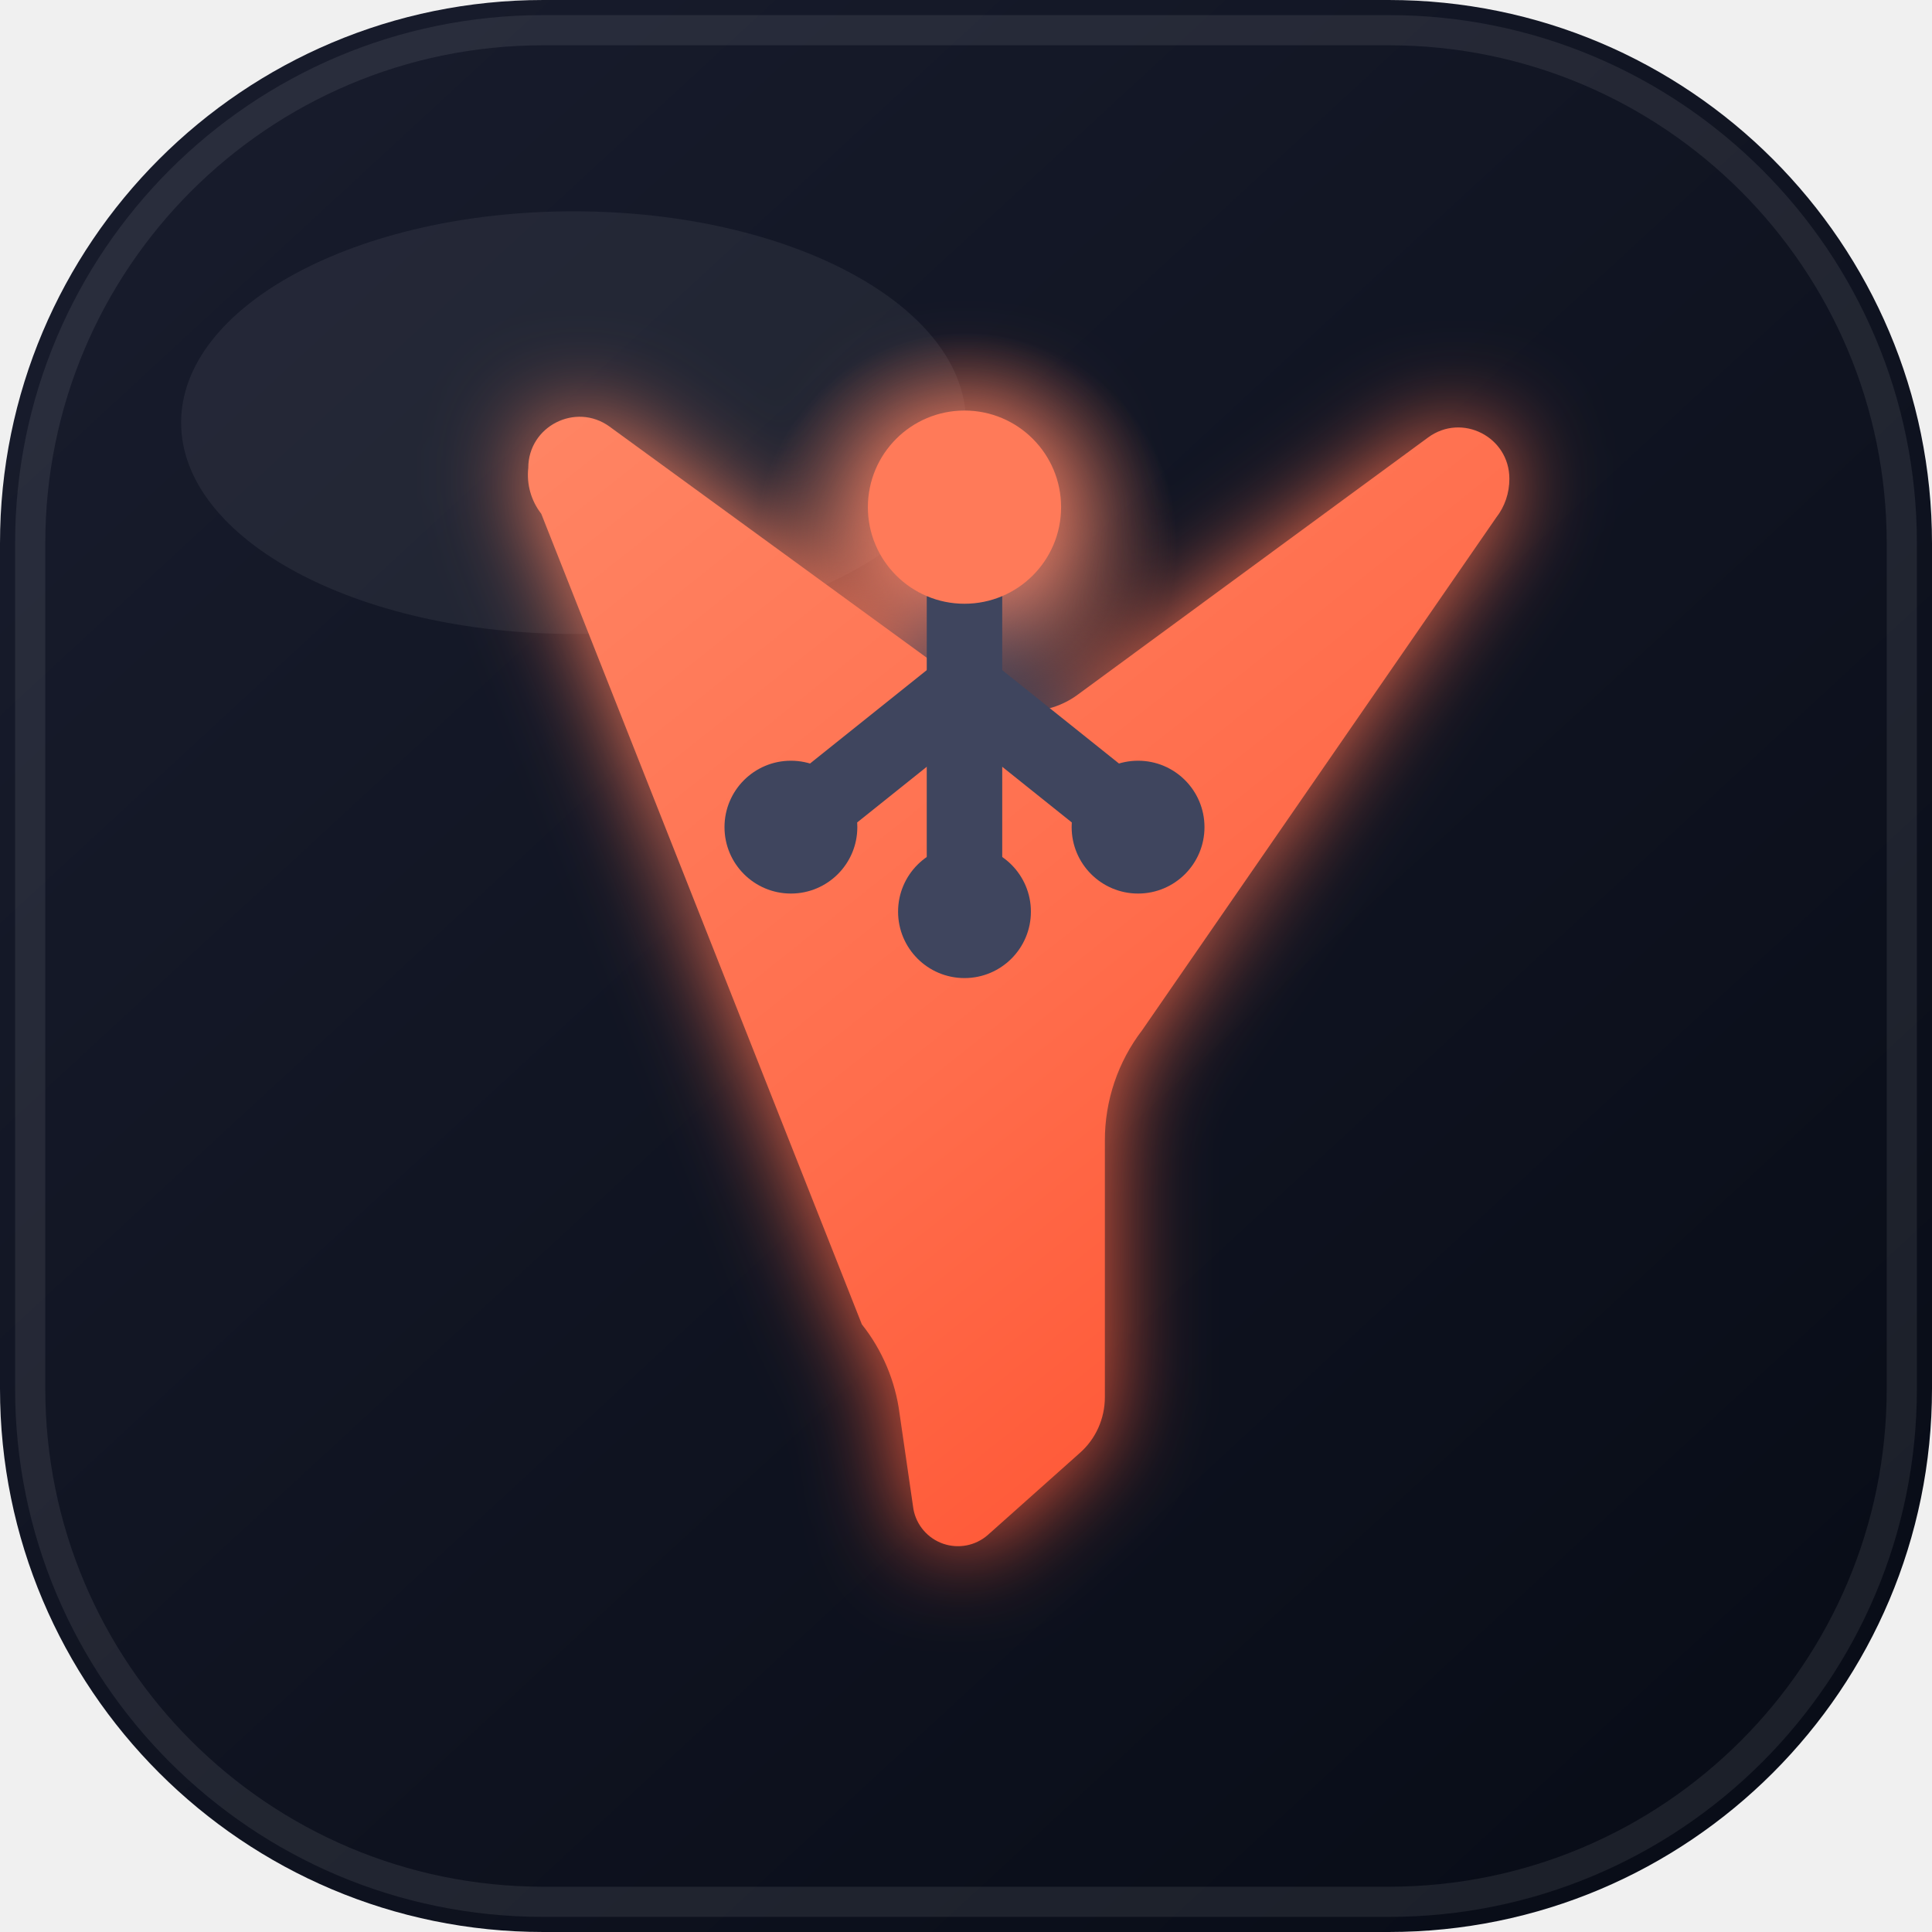
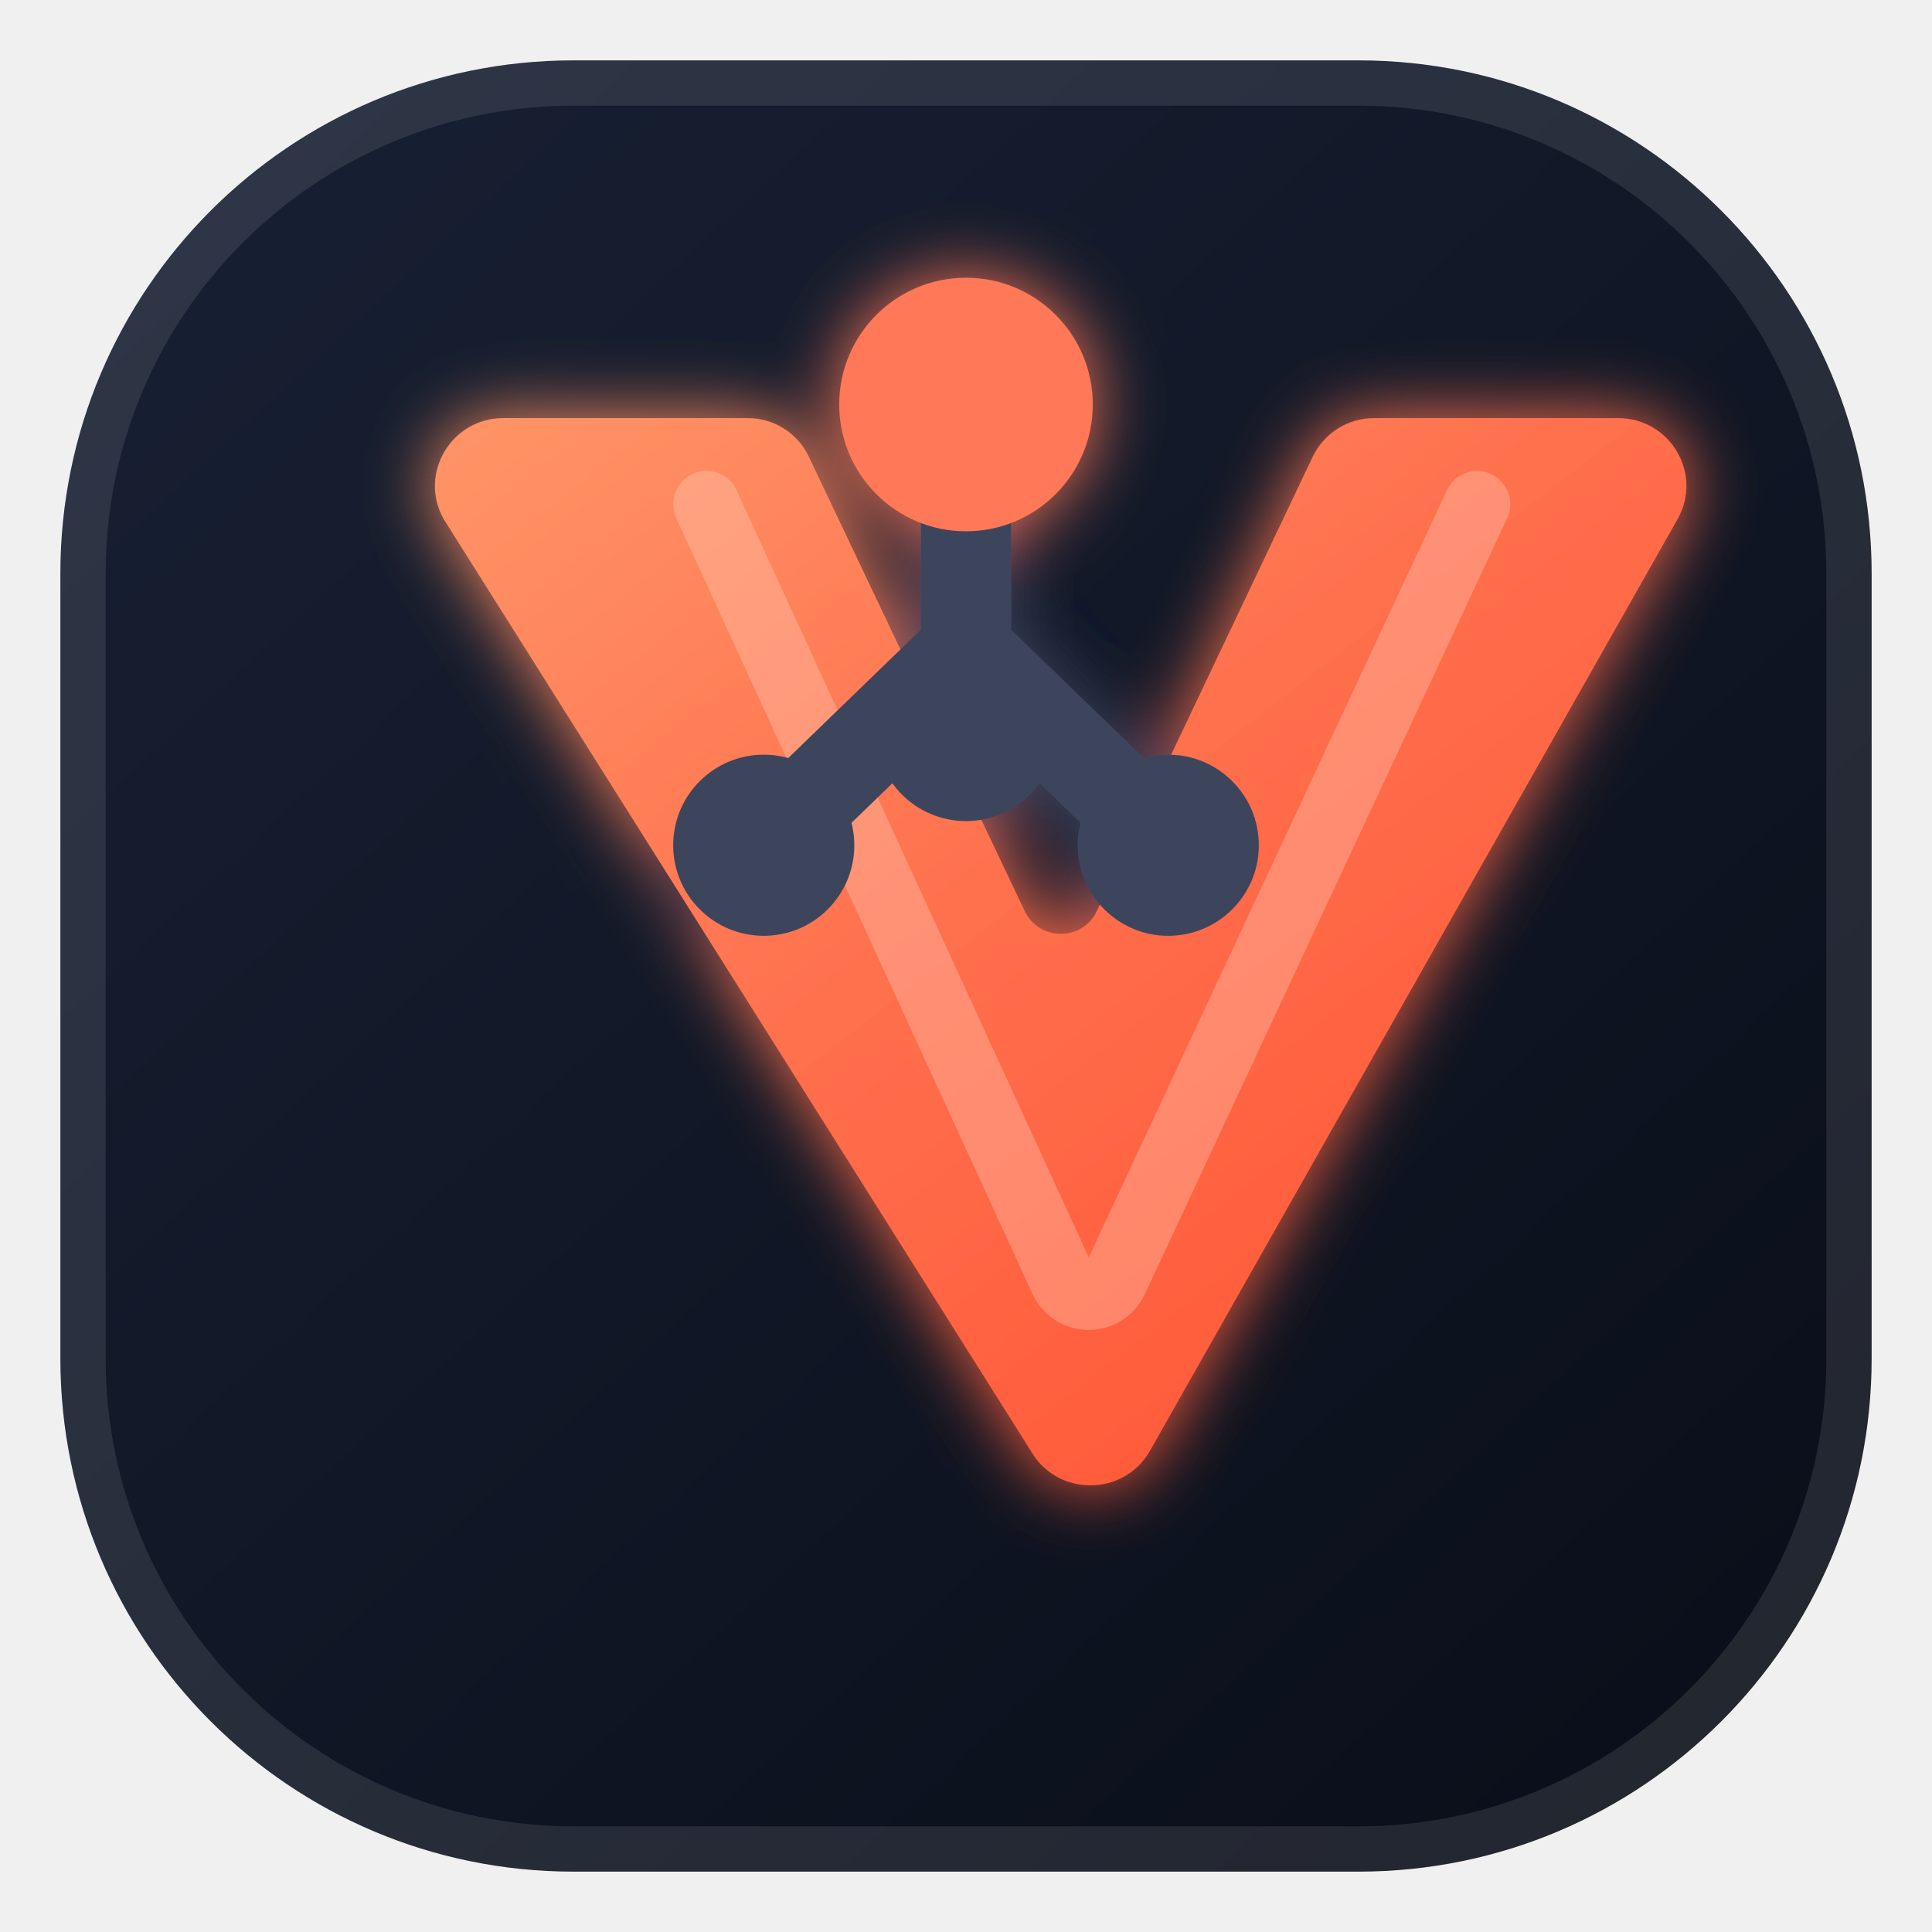
<svg xmlns="http://www.w3.org/2000/svg" viewBox="0 0 64 64" fill="none" role="img" aria-label="Vigzone AI">
  <defs>
-     <linearGradient id="bg" x1="8" y1="6" x2="56" y2="58" gradientUnits="userSpaceOnUse">
-       <stop stop-color="#171B2B" />
-       <stop offset="1" stop-color="#090D18" />
+     <linearGradient id="v" x1="14" y1="10" x2="49" y2="55" gradientUnits="userSpaceOnUse">
+       <stop stop-color="#FF9A6A" />
+       <stop offset="0.48" stop-color="#FF6F4D" />
+       <stop offset="1" stop-color="#FF4F2E" />
    </linearGradient>
-     <linearGradient id="vgrad" x1="16" y1="12" x2="47" y2="51" gradientUnits="userSpaceOnUse">
-       <stop stop-color="#FF8766" />
-       <stop offset="0.55" stop-color="#FF6D4C" />
-       <stop offset="1" stop-color="#FF502E" />
+     <linearGradient id="bg" x1="6" y1="4" x2="58" y2="60" gradientUnits="userSpaceOnUse">
+       <stop stop-color="#172033" />
+       <stop offset="1" stop-color="#0A0E19" />
    </linearGradient>
-     <radialGradient id="glow" cx="0" cy="0" r="1" gradientUnits="userSpaceOnUse" gradientTransform="translate(32 18) scale(7)">
-       <stop stop-color="#FFB29E" stop-opacity="0.85" />
-       <stop offset="1" stop-color="#FF7B59" stop-opacity="0" />
-     </radialGradient>
-     <filter id="softGlow" x="0" y="0" width="64" height="64" filterUnits="userSpaceOnUse" color-interpolation-filters="sRGB">
-       <feGaussianBlur stdDeviation="1.6" result="blur" />
+     <filter id="glow" x="-10" y="-10" width="84" height="84" filterUnits="userSpaceOnUse">
+       <feGaussianBlur stdDeviation="1.2" result="b" />
      <feMerge>
-         <feMergeNode in="blur" />
+         <feMergeNode in="b" />
        <feMergeNode in="SourceGraphic" />
      </feMerge>
    </filter>
  </defs>
-   <rect width="64" height="64" rx="18" fill="url(#bg)" />
-   <rect x="1" y="1" width="62" height="62" rx="17" stroke="#FFFFFF" stroke-opacity="0.08" />
-   <ellipse cx="19" cy="14" rx="13" ry="7" fill="#FFFFFF" opacity="0.06" />
-   <circle cx="32" cy="18" r="8" fill="url(#glow)" />
-   <g filter="url(#softGlow)">
-     <path d="M17.5 15.5c0-1.38 1.57-2.18 2.69-1.37l12.2 8.89a2.8 2.8 0 0 0 3.3 0l11.62-8.53c1.12-.82 2.69-.02 2.69 1.37 0 .47-.15.92-.44 1.29L37.84 34.12a6 6 0 0 0-1.24 3.67v8.49c0 .71-.3 1.39-.84 1.86l-3.04 2.71a1.5 1.5 0 0 1-2.46-.85l-.46-3.17a6 6 0 0 0-1.25-2.96L17.93 17.02a2.1 2.1 0 0 1-.43-1.52Z" fill="url(#vgrad)" />
-     <path d="M31.95 17.3v12.1" stroke="#3F455E" stroke-width="2.5" stroke-linecap="round" />
-     <path d="M31.95 22.8 26.7 27" stroke="#3F455E" stroke-width="2.5" stroke-linecap="round" />
-     <path d="M31.95 22.8 37.2 27" stroke="#3F455E" stroke-width="2.5" stroke-linecap="round" />
-     <circle cx="31.95" cy="16.8" r="3.2" fill="#FF7A59" />
-     <circle cx="26.2" cy="27.4" r="2.2" fill="#3F455E" />
-     <circle cx="37.7" cy="27.4" r="2.2" fill="#3F455E" />
-     <circle cx="31.95" cy="30.2" r="2.2" fill="#3F455E" />
+   <rect x="2" y="2" width="60" height="60" rx="17" fill="url(#bg)" />
+   <rect x="2.75" y="2.75" width="58.5" height="58.5" rx="16.25" stroke="#FFFFFF" stroke-opacity=".10" stroke-width="1.5" />
+   <g filter="url(#glow)">
+     <path d="M14.7 17.2c-.85-1.5.25-3.35 1.97-3.35h8.1c.86 0 1.65.49 2.02 1.27l7.15 15.05c.48 1.02 1.92 1.02 2.4 0l7.15-15.05a2.25 2.25 0 0 1 2.03-1.27h8.08c1.73 0 2.82 1.85 1.97 3.35L38.1 48.05c-.87 1.54-3.09 1.54-3.96 0L14.7 17.2Z" fill="url(#v)" />
+     <path d="M23.4 16.7 35.2 42.4c.34.74 1.39.74 1.73 0l12-25.7" stroke="#FFD5C7" stroke-opacity=".32" stroke-width="2.2" stroke-linecap="round" />
+     <path d="M32 14v9" stroke="#3E455D" stroke-width="3" stroke-linecap="round" />
+     <path d="M32 21.5 25.8 27.5M32 21.5l6.2 6" stroke="#3E455D" stroke-width="3" stroke-linecap="round" />
+     <circle cx="32" cy="13.4" r="4.2" fill="#FF7858" />
+     <circle cx="25.3" cy="28" r="3" fill="#3E455D" />
+     <circle cx="38.7" cy="28" r="3" fill="#3E455D" />
+     <circle cx="32" cy="24.2" r="3" fill="#3E455D" />
  </g>
</svg>
